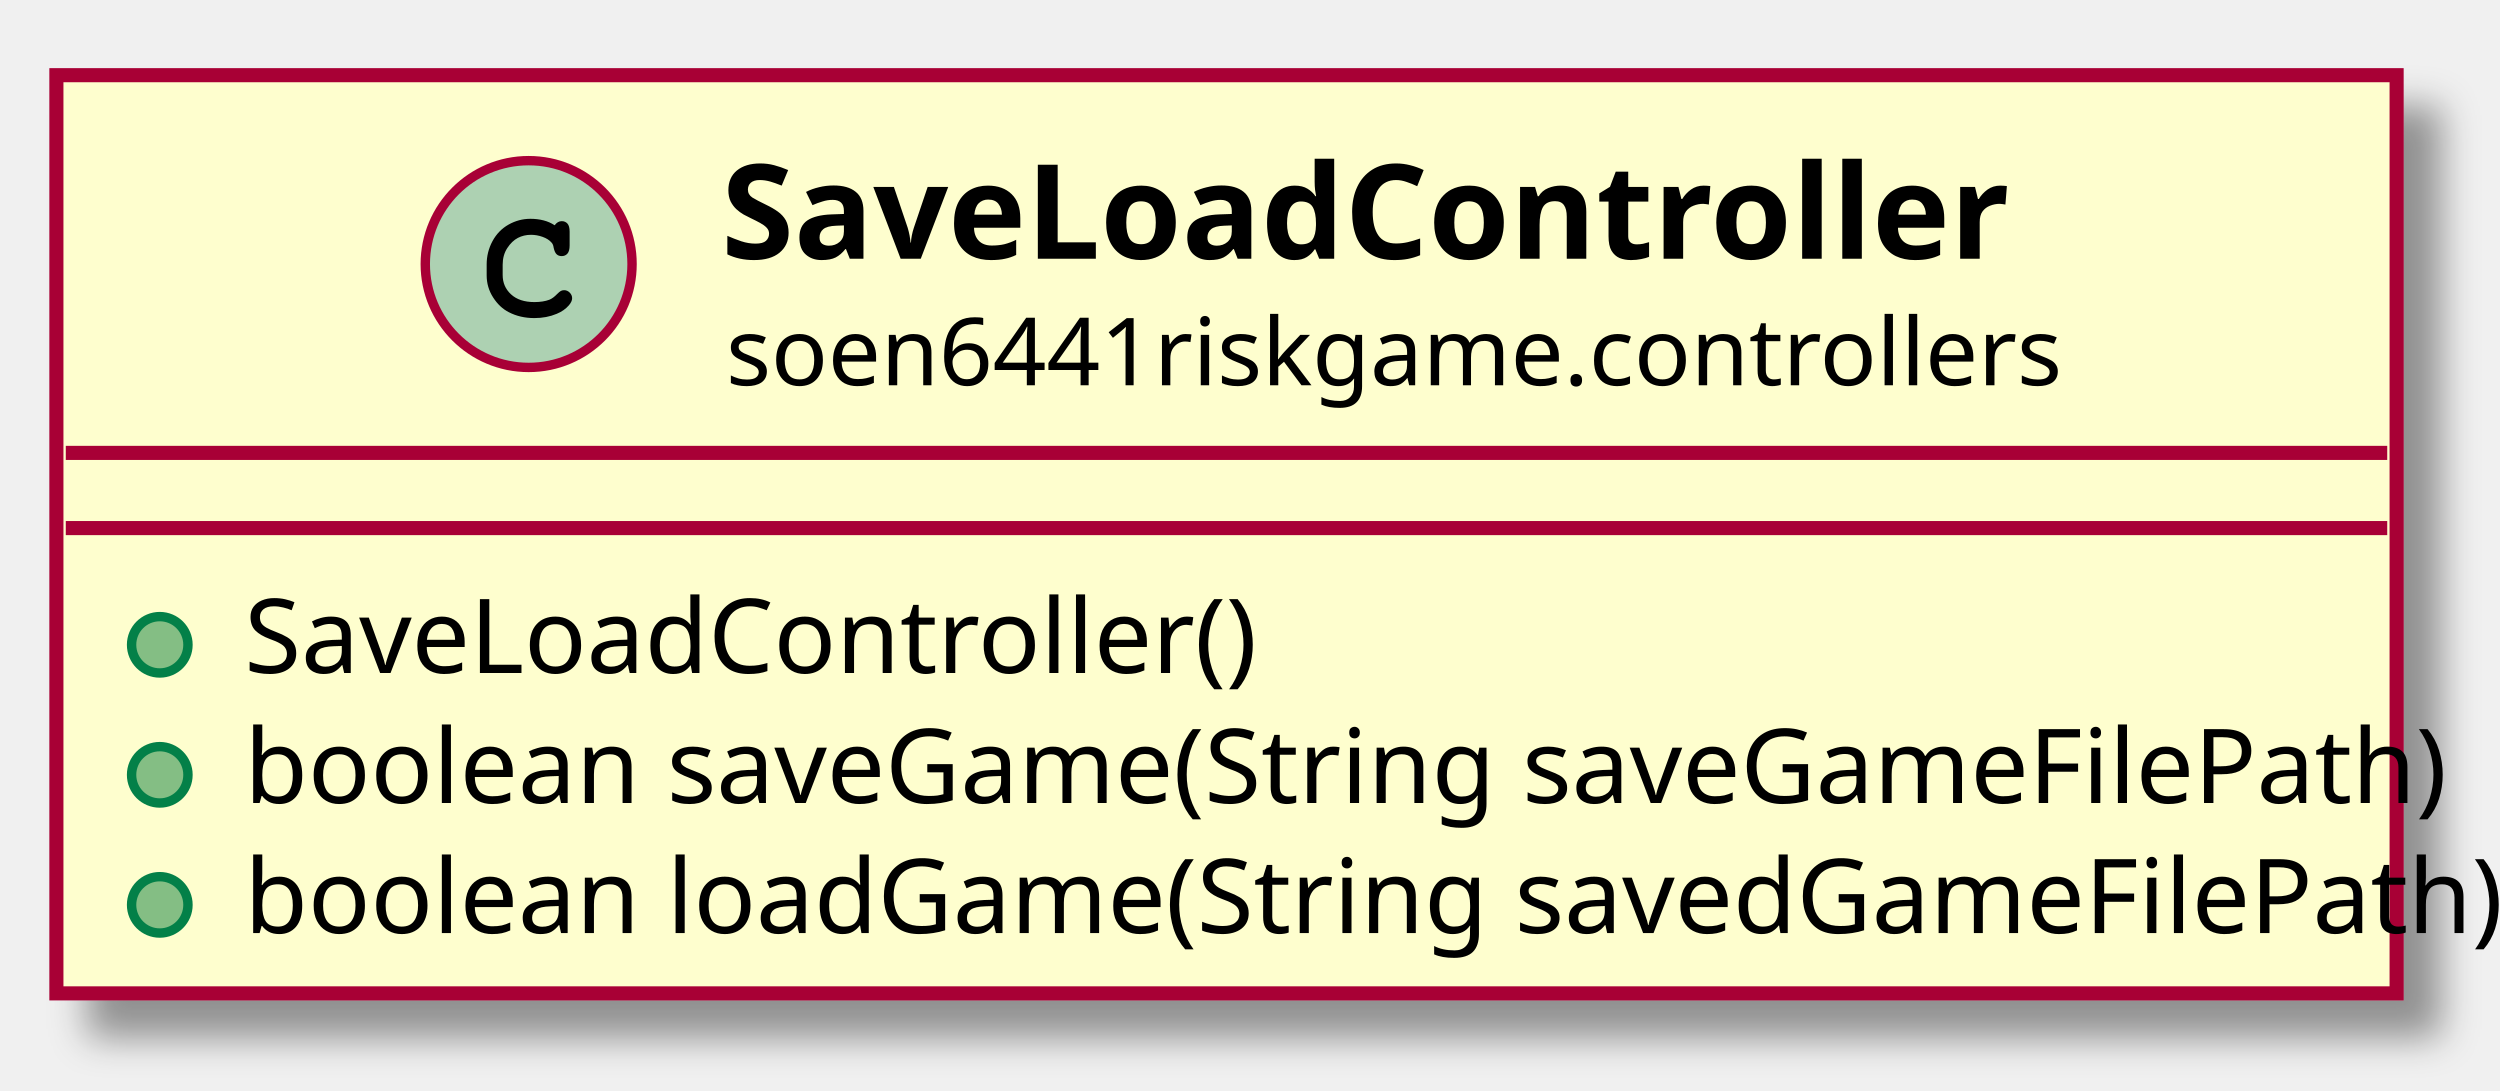
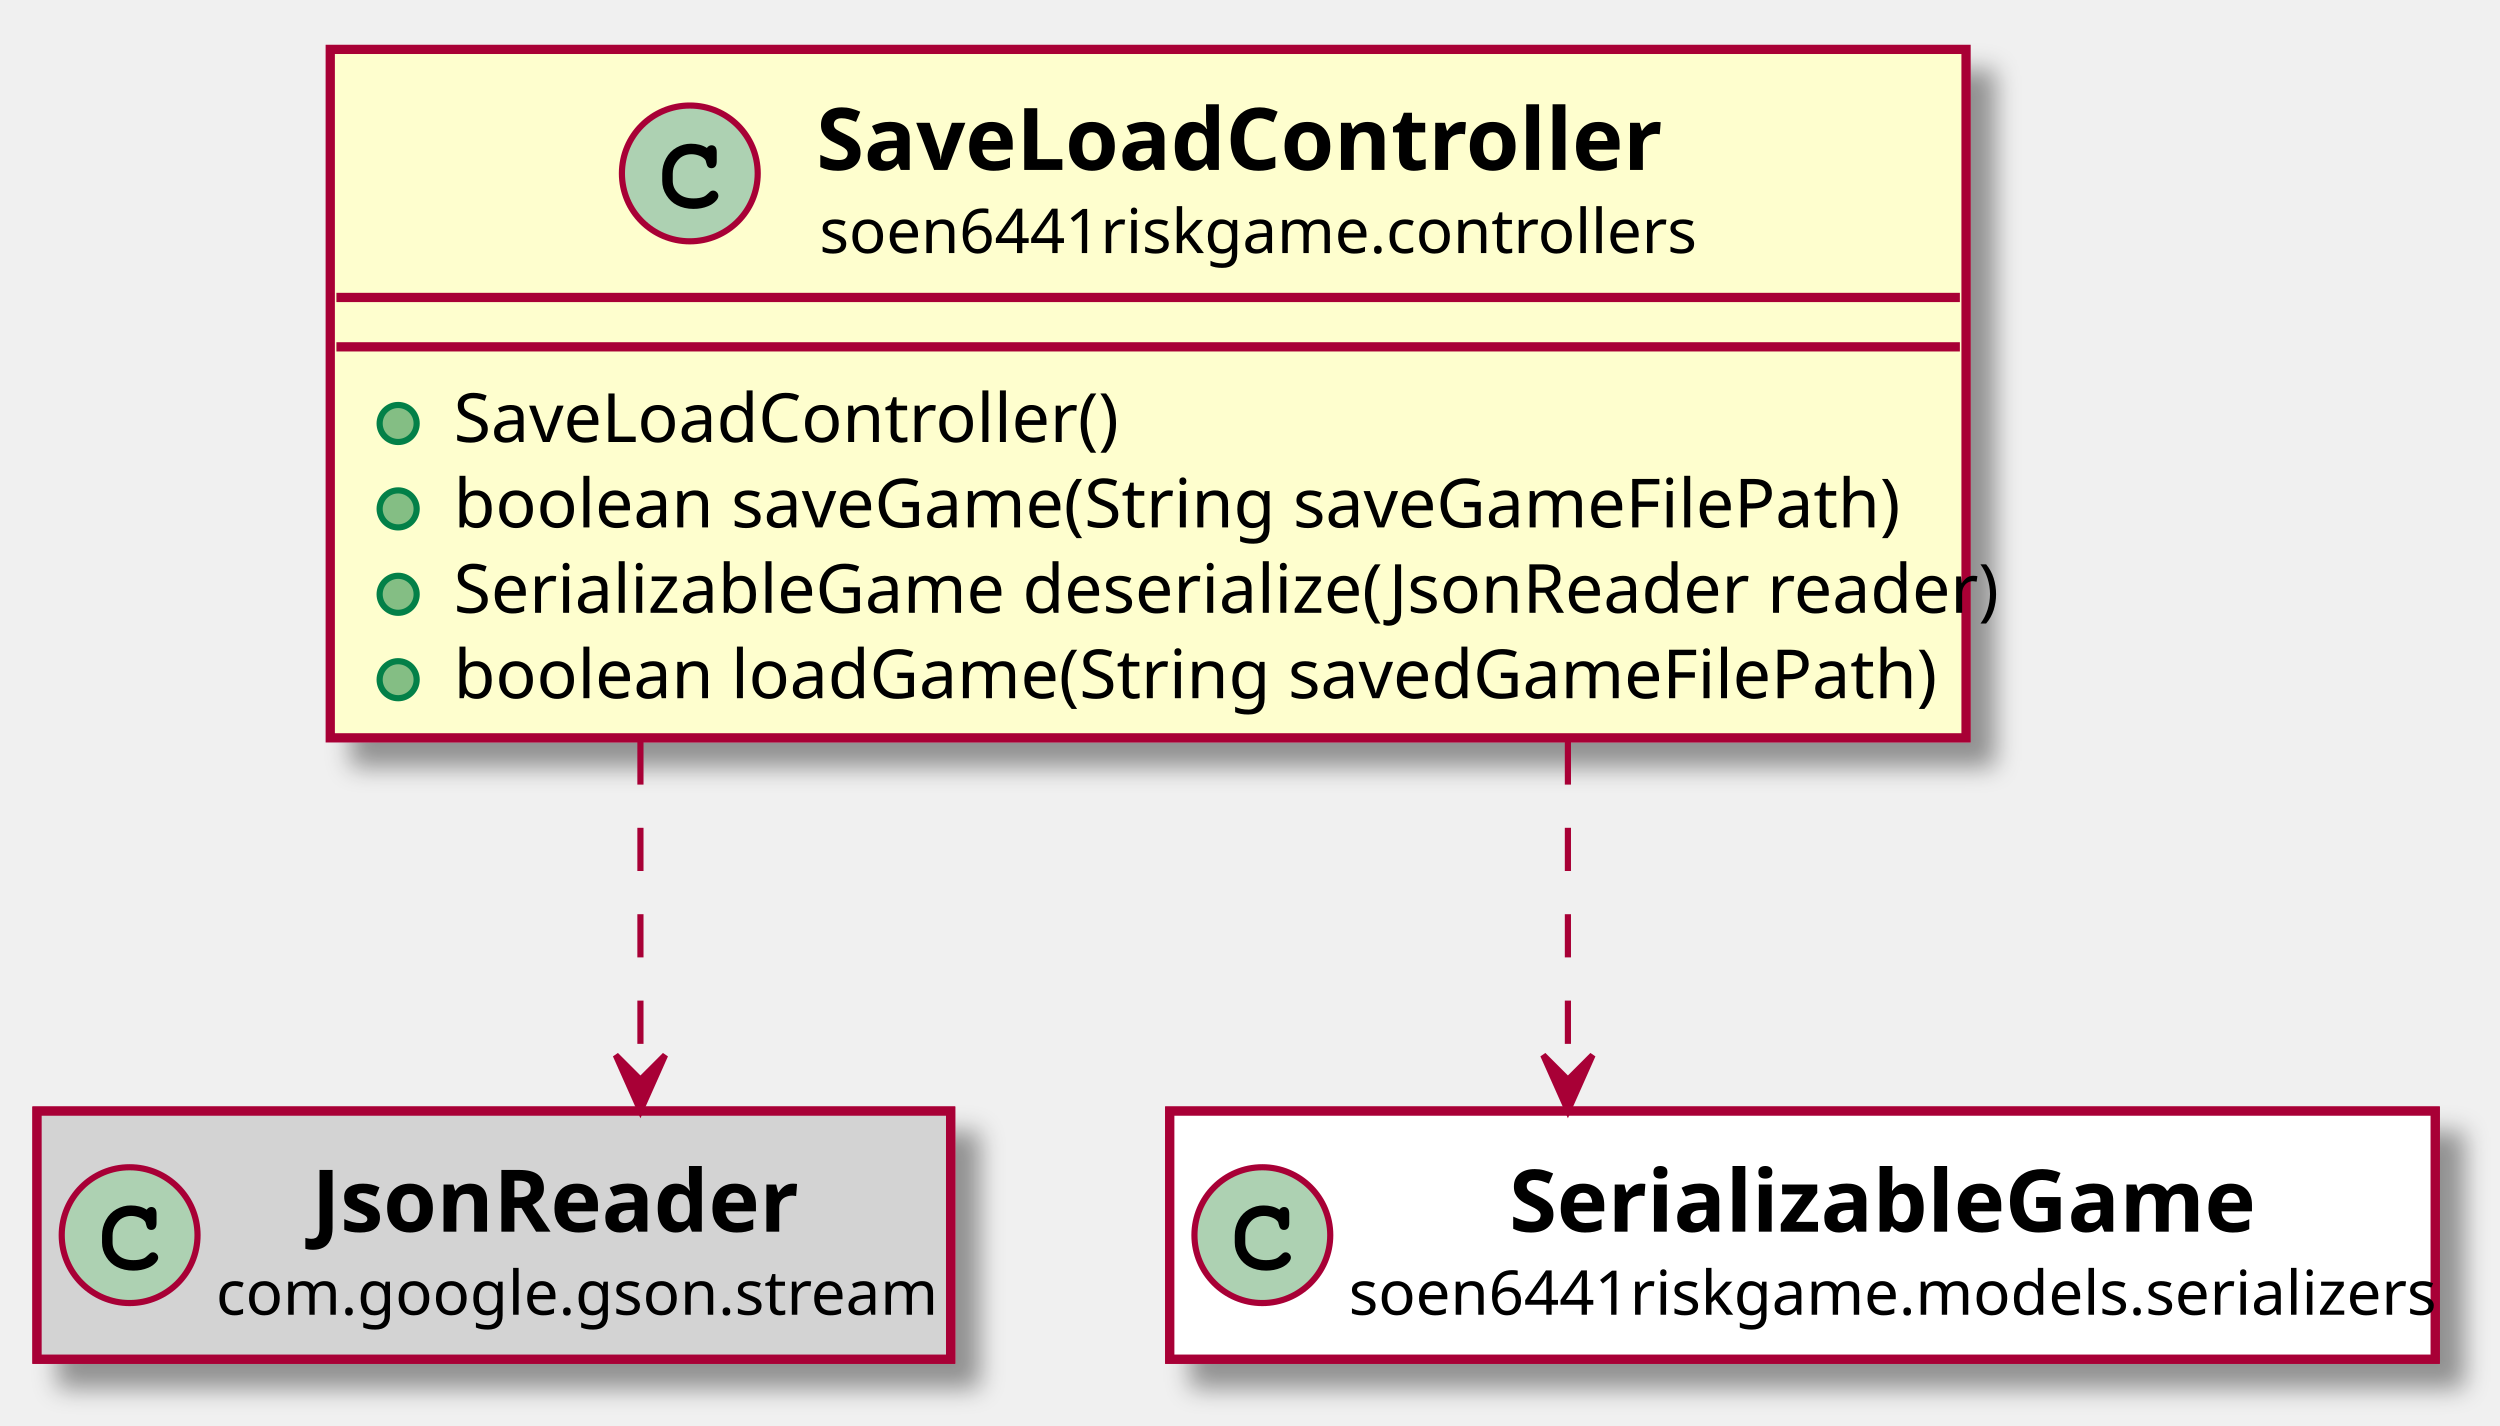
- <svg xmlns="http://www.w3.org/2000/svg" xmlns:xlink="http://www.w3.org/1999/xlink" contentScriptType="application/ecmascript" contentStyleType="text/css" height="116px" preserveAspectRatio="none" style="width:266px;height:116px;" version="1.1" viewBox="0 0 266 116" width="266px" zoomAndPan="magnify">
+ <svg xmlns="http://www.w3.org/2000/svg" xmlns:xlink="http://www.w3.org/1999/xlink" contentScriptType="application/ecmascript" contentStyleType="text/css" height="231px" preserveAspectRatio="none" style="width:405px;height:231px;" version="1.1" viewBox="0 0 405 231" width="405px" zoomAndPan="magnify">
  <defs>
-     <filter height="300%" id="ffeypv2d20o8c" width="300%" x="-1" y="-1">
+     <filter height="300%" id="fty0m6prrk18w" width="300%" x="-1" y="-1">
      <feGaussianBlur result="blurOut" stdDeviation="2.0" />
      <feColorMatrix in="blurOut" result="blurOut2" type="matrix" values="0 0 0 0 0 0 0 0 0 0 0 0 0 0 0 0 0 0 .4 0" />
      <feOffset dx="4.0" dy="4.0" in="blurOut2" result="blurOut3" />
      <feBlend in="SourceGraphic" in2="blurOut3" mode="normal" />
    </filter>
  </defs>
  <g>
    <a target="_parent" xlink:actuate="onRequest" xlink:href="../../soen6441riskgame/controllers/SaveLoadController.html" xlink:show="new" xlink:title="soen6441riskgame.controllers.SaveLoadController" xlink:type="simple">
-       <rect fill="#FEFECE" filter="url(#ffeypv2d20o8c)" height="97.695" id="soen6441riskgame.controllers.SaveLoadController" style="stroke: #A80036; stroke-width: 1.5;" width="249" x="6" y="8" />
-       <ellipse cx="56.25" cy="28.094" fill="#ADD1B2" rx="11" ry="11" style="stroke: #A80036; stroke-width: 1.0;" />
-       <path d="M59.016,23.969 Q59.172,23.75 59.359,23.641 Q59.547,23.531 59.766,23.531 Q60.141,23.531 60.375,23.789 Q60.609,24.047 60.609,24.656 L60.609,26.109 Q60.609,26.719 60.375,26.984 Q60.141,27.25 59.766,27.25 Q59.422,27.25 59.219,27.047 Q59.016,26.859 58.906,26.344 Q58.859,25.984 58.672,25.797 Q58.344,25.422 57.734,25.203 Q57.125,24.984 56.5,24.984 Q55.734,24.984 55.102,25.312 Q54.469,25.641 53.977,26.391 Q53.484,27.141 53.484,28.172 L53.484,29.266 Q53.484,30.5 54.375,31.32 Q55.266,32.141 56.859,32.141 Q57.797,32.141 58.453,31.891 Q58.844,31.734 59.266,31.297 Q59.531,31.031 59.68,30.953 Q59.828,30.875 60.031,30.875 Q60.359,30.875 60.617,31.133 Q60.875,31.391 60.875,31.734 Q60.875,32.078 60.531,32.484 Q60.031,33.062 59.234,33.391 Q58.156,33.844 56.859,33.844 Q55.344,33.844 54.141,33.219 Q53.156,32.719 52.469,31.648 Q51.781,30.578 51.781,29.297 L51.781,28.141 Q51.781,26.812 52.398,25.664 Q53.016,24.516 54.109,23.898 Q55.203,23.281 56.438,23.281 Q57.172,23.281 57.82,23.445 Q58.469,23.609 59.016,23.969 Z " />
-       <text fill="#000000" font-family="sans-serif" font-size="14" font-weight="bold" lengthAdjust="spacingAndGlyphs" textLength="140" x="76.75" y="27.533">SaveLoadController</text>
-       <text fill="#000000" font-family="sans-serif" font-size="10" lengthAdjust="spacingAndGlyphs" textLength="139" x="77.25" y="40.99">soen6441riskgame.controllers</text>
-       <line style="stroke: #A80036; stroke-width: 1.5;" x1="7" x2="254" y1="48.188" y2="48.188" />
-       <line style="stroke: #A80036; stroke-width: 1.5;" x1="7" x2="254" y1="56.188" y2="56.188" />
-       <ellipse cx="17" cy="68.606" fill="#84BE84" rx="3" ry="3" style="stroke: #038048; stroke-width: 1.0;" />
-       <text fill="#000000" font-family="sans-serif" font-size="11" lengthAdjust="spacingAndGlyphs" textLength="103" x="26" y="71.606">SaveLoadController()</text>
-       <ellipse cx="17" cy="82.441" fill="#84BE84" rx="3" ry="3" style="stroke: #038048; stroke-width: 1.0;" />
-       <text fill="#000000" font-family="sans-serif" font-size="11" lengthAdjust="spacingAndGlyphs" textLength="221" x="26" y="85.442">boolean saveGame(String saveGameFilePath)</text>
-       <ellipse cx="17" cy="96.277" fill="#84BE84" rx="3" ry="3" style="stroke: #038048; stroke-width: 1.0;" />
-       <text fill="#000000" font-family="sans-serif" font-size="11" lengthAdjust="spacingAndGlyphs" textLength="223" x="26" y="99.278">boolean loadGame(String savedGameFilePath)</text>
+       <rect fill="#FEFECE" filter="url(#fty0m6prrk18w)" height="111.531" id="soen6441riskgame.controllers.SaveLoadController" style="stroke: #A80036; stroke-width: 1.5;" width="265" x="53.5" y="8" />
+       <ellipse cx="111.75" cy="28.094" fill="#ADD1B2" rx="11" ry="11" style="stroke: #A80036; stroke-width: 1.0;" />
+       <path d="M114.516,23.969 Q114.672,23.75 114.859,23.641 Q115.047,23.531 115.266,23.531 Q115.641,23.531 115.875,23.789 Q116.109,24.047 116.109,24.656 L116.109,26.109 Q116.109,26.719 115.875,26.984 Q115.641,27.25 115.266,27.25 Q114.922,27.25 114.719,27.047 Q114.516,26.859 114.406,26.344 Q114.359,25.984 114.172,25.797 Q113.844,25.422 113.234,25.203 Q112.625,24.984 112,24.984 Q111.234,24.984 110.602,25.312 Q109.969,25.641 109.477,26.391 Q108.984,27.141 108.984,28.172 L108.984,29.266 Q108.984,30.5 109.875,31.32 Q110.766,32.141 112.359,32.141 Q113.297,32.141 113.953,31.891 Q114.344,31.734 114.766,31.297 Q115.031,31.031 115.18,30.953 Q115.328,30.875 115.531,30.875 Q115.859,30.875 116.117,31.133 Q116.375,31.391 116.375,31.734 Q116.375,32.078 116.031,32.484 Q115.531,33.062 114.734,33.391 Q113.656,33.844 112.359,33.844 Q110.844,33.844 109.641,33.219 Q108.656,32.719 107.969,31.648 Q107.281,30.578 107.281,29.297 L107.281,28.141 Q107.281,26.812 107.898,25.664 Q108.516,24.516 109.609,23.898 Q110.703,23.281 111.938,23.281 Q112.672,23.281 113.32,23.445 Q113.969,23.609 114.516,23.969 Z " />
+       <text fill="#000000" font-family="sans-serif" font-size="14" font-weight="bold" lengthAdjust="spacingAndGlyphs" textLength="140" x="132.25" y="27.533">SaveLoadController</text>
+       <text fill="#000000" font-family="sans-serif" font-size="10" lengthAdjust="spacingAndGlyphs" textLength="139" x="132.75" y="40.99">soen6441riskgame.controllers</text>
+       <line style="stroke: #A80036; stroke-width: 1.5;" x1="54.5" x2="317.5" y1="48.188" y2="48.188" />
+       <line style="stroke: #A80036; stroke-width: 1.5;" x1="54.5" x2="317.5" y1="56.188" y2="56.188" />
+       <ellipse cx="64.5" cy="68.606" fill="#84BE84" rx="3" ry="3" style="stroke: #038048; stroke-width: 1.0;" />
+       <text fill="#000000" font-family="sans-serif" font-size="11" lengthAdjust="spacingAndGlyphs" textLength="103" x="73.5" y="71.606">SaveLoadController()</text>
+       <ellipse cx="64.5" cy="82.441" fill="#84BE84" rx="3" ry="3" style="stroke: #038048; stroke-width: 1.0;" />
+       <text fill="#000000" font-family="sans-serif" font-size="11" lengthAdjust="spacingAndGlyphs" textLength="221" x="73.5" y="85.442">boolean saveGame(String saveGameFilePath)</text>
+       <ellipse cx="64.5" cy="96.277" fill="#84BE84" rx="3" ry="3" style="stroke: #038048; stroke-width: 1.0;" />
+       <text fill="#000000" font-family="sans-serif" font-size="11" lengthAdjust="spacingAndGlyphs" textLength="239" x="73.5" y="99.278">SerializableGame deserialize(JsonReader reader)</text>
+       <ellipse cx="64.5" cy="110.113" fill="#84BE84" rx="3" ry="3" style="stroke: #038048; stroke-width: 1.0;" />
+       <text fill="#000000" font-family="sans-serif" font-size="11" lengthAdjust="spacingAndGlyphs" textLength="223" x="73.5" y="113.114">boolean loadGame(String savedGameFilePath)</text>
    </a>
+     <rect fill="#D3D3D3" filter="url(#fty0m6prrk18w)" height="40.188" id="com.google.gson.stream.JsonReader" style="stroke: #A80036; stroke-width: 1.5;" width="148" x="6" y="180" />
+     <rect fill="#D3D3D3" height="40.188" style="stroke: #A80036; stroke-width: 1.5;" width="148" x="6" y="180" />
+     <ellipse cx="21" cy="200.094" fill="#ADD1B2" rx="11" ry="11" style="stroke: #A80036; stroke-width: 1.0;" />
+     <path d="M23.766,195.969 Q23.922,195.75 24.109,195.641 Q24.297,195.531 24.516,195.531 Q24.891,195.531 25.125,195.789 Q25.359,196.047 25.359,196.656 L25.359,198.109 Q25.359,198.719 25.125,198.984 Q24.891,199.25 24.516,199.25 Q24.172,199.25 23.969,199.047 Q23.766,198.859 23.656,198.344 Q23.609,197.984 23.422,197.797 Q23.094,197.422 22.484,197.203 Q21.875,196.984 21.25,196.984 Q20.484,196.984 19.852,197.312 Q19.219,197.641 18.727,198.391 Q18.234,199.141 18.234,200.172 L18.234,201.266 Q18.234,202.5 19.125,203.32 Q20.016,204.141 21.609,204.141 Q22.547,204.141 23.203,203.891 Q23.594,203.734 24.016,203.297 Q24.281,203.031 24.43,202.953 Q24.578,202.875 24.781,202.875 Q25.109,202.875 25.367,203.133 Q25.625,203.391 25.625,203.734 Q25.625,204.078 25.281,204.484 Q24.781,205.062 23.984,205.391 Q22.906,205.844 21.609,205.844 Q20.094,205.844 18.891,205.219 Q17.906,204.719 17.219,203.648 Q16.531,202.578 16.531,201.297 L16.531,200.141 Q16.531,198.812 17.148,197.664 Q17.766,196.516 18.859,195.898 Q19.953,195.281 21.188,195.281 Q21.922,195.281 22.57,195.445 Q23.219,195.609 23.766,195.969 Z " />
+     <text fill="#000000" font-family="sans-serif" font-size="14" font-weight="bold" lengthAdjust="spacingAndGlyphs" textLength="85" x="50.5" y="199.533">JsonReader</text>
+     <text fill="#000000" font-family="sans-serif" font-size="10" lengthAdjust="spacingAndGlyphs" textLength="116" x="35" y="212.99">com.google.gson.stream</text>
+     <a target="_parent" xlink:actuate="onRequest" xlink:href="../../soen6441riskgame/models/serializers/SerializableGame.html" xlink:show="new" xlink:title="soen6441riskgame.models.serializers.SerializableGame" xlink:type="simple">
+       <rect fill="#FFFFFF" filter="url(#fty0m6prrk18w)" height="40.188" id="soen6441riskgame.models.serializers.SerializableGame" style="stroke: #A80036; stroke-width: 1.5;" width="205" x="189.5" y="180" />
+       <rect fill="#FFFFFF" height="40.188" style="stroke: #A80036; stroke-width: 1.5;" width="205" x="189.5" y="180" />
+       <ellipse cx="204.5" cy="200.094" fill="#ADD1B2" rx="11" ry="11" style="stroke: #A80036; stroke-width: 1.0;" />
+       <path d="M207.266,195.969 Q207.422,195.75 207.609,195.641 Q207.797,195.531 208.016,195.531 Q208.391,195.531 208.625,195.789 Q208.859,196.047 208.859,196.656 L208.859,198.109 Q208.859,198.719 208.625,198.984 Q208.391,199.25 208.016,199.25 Q207.672,199.25 207.469,199.047 Q207.266,198.859 207.156,198.344 Q207.109,197.984 206.922,197.797 Q206.594,197.422 205.984,197.203 Q205.375,196.984 204.75,196.984 Q203.984,196.984 203.352,197.312 Q202.719,197.641 202.227,198.391 Q201.734,199.141 201.734,200.172 L201.734,201.266 Q201.734,202.5 202.625,203.32 Q203.516,204.141 205.109,204.141 Q206.047,204.141 206.703,203.891 Q207.094,203.734 207.516,203.297 Q207.781,203.031 207.93,202.953 Q208.078,202.875 208.281,202.875 Q208.609,202.875 208.867,203.133 Q209.125,203.391 209.125,203.734 Q209.125,204.078 208.781,204.484 Q208.281,205.062 207.484,205.391 Q206.406,205.844 205.109,205.844 Q203.594,205.844 202.391,205.219 Q201.406,204.719 200.719,203.648 Q200.031,202.578 200.031,201.297 L200.031,200.141 Q200.031,198.812 200.648,197.664 Q201.266,196.516 202.359,195.898 Q203.453,195.281 204.688,195.281 Q205.422,195.281 206.07,195.445 Q206.719,195.609 207.266,195.969 Z " />
+       <text fill="#000000" font-family="sans-serif" font-size="14" font-weight="bold" lengthAdjust="spacingAndGlyphs" textLength="121" x="244.5" y="199.533">SerializableGame</text>
+       <text fill="#000000" font-family="sans-serif" font-size="10" lengthAdjust="spacingAndGlyphs" textLength="173" x="218.5" y="212.99">soen6441riskgame.models.serializers</text>
+     </a>
+     <path d="M103.75,120.102 C103.75,120.102 103.75,174.93 103.75,174.93 " fill="none" id="soen6441riskgame.controllers.SaveLoadController-com.google.gson.stream.JsonReader" style="stroke: #A80036; stroke-width: 1.0; stroke-dasharray: 7.0,7.0;" />
+     <polygon fill="#A80036" points="103.75,179.93,107.75,170.93,103.75,174.93,99.75,170.93,103.75,179.93" style="stroke: #A80036; stroke-width: 1.0;" />
+     <path d="M254,120.102 C254,120.102 254,174.93 254,174.93 " fill="none" id="soen6441riskgame.controllers.SaveLoadController-soen6441riskgame.models.serializers.SerializableGame" style="stroke: #A80036; stroke-width: 1.0; stroke-dasharray: 7.0,7.0;" />
+     <polygon fill="#A80036" points="254,179.93,258,170.93,254,174.93,250,170.93,254,179.93" style="stroke: #A80036; stroke-width: 1.0;" />
  </g>
</svg>
